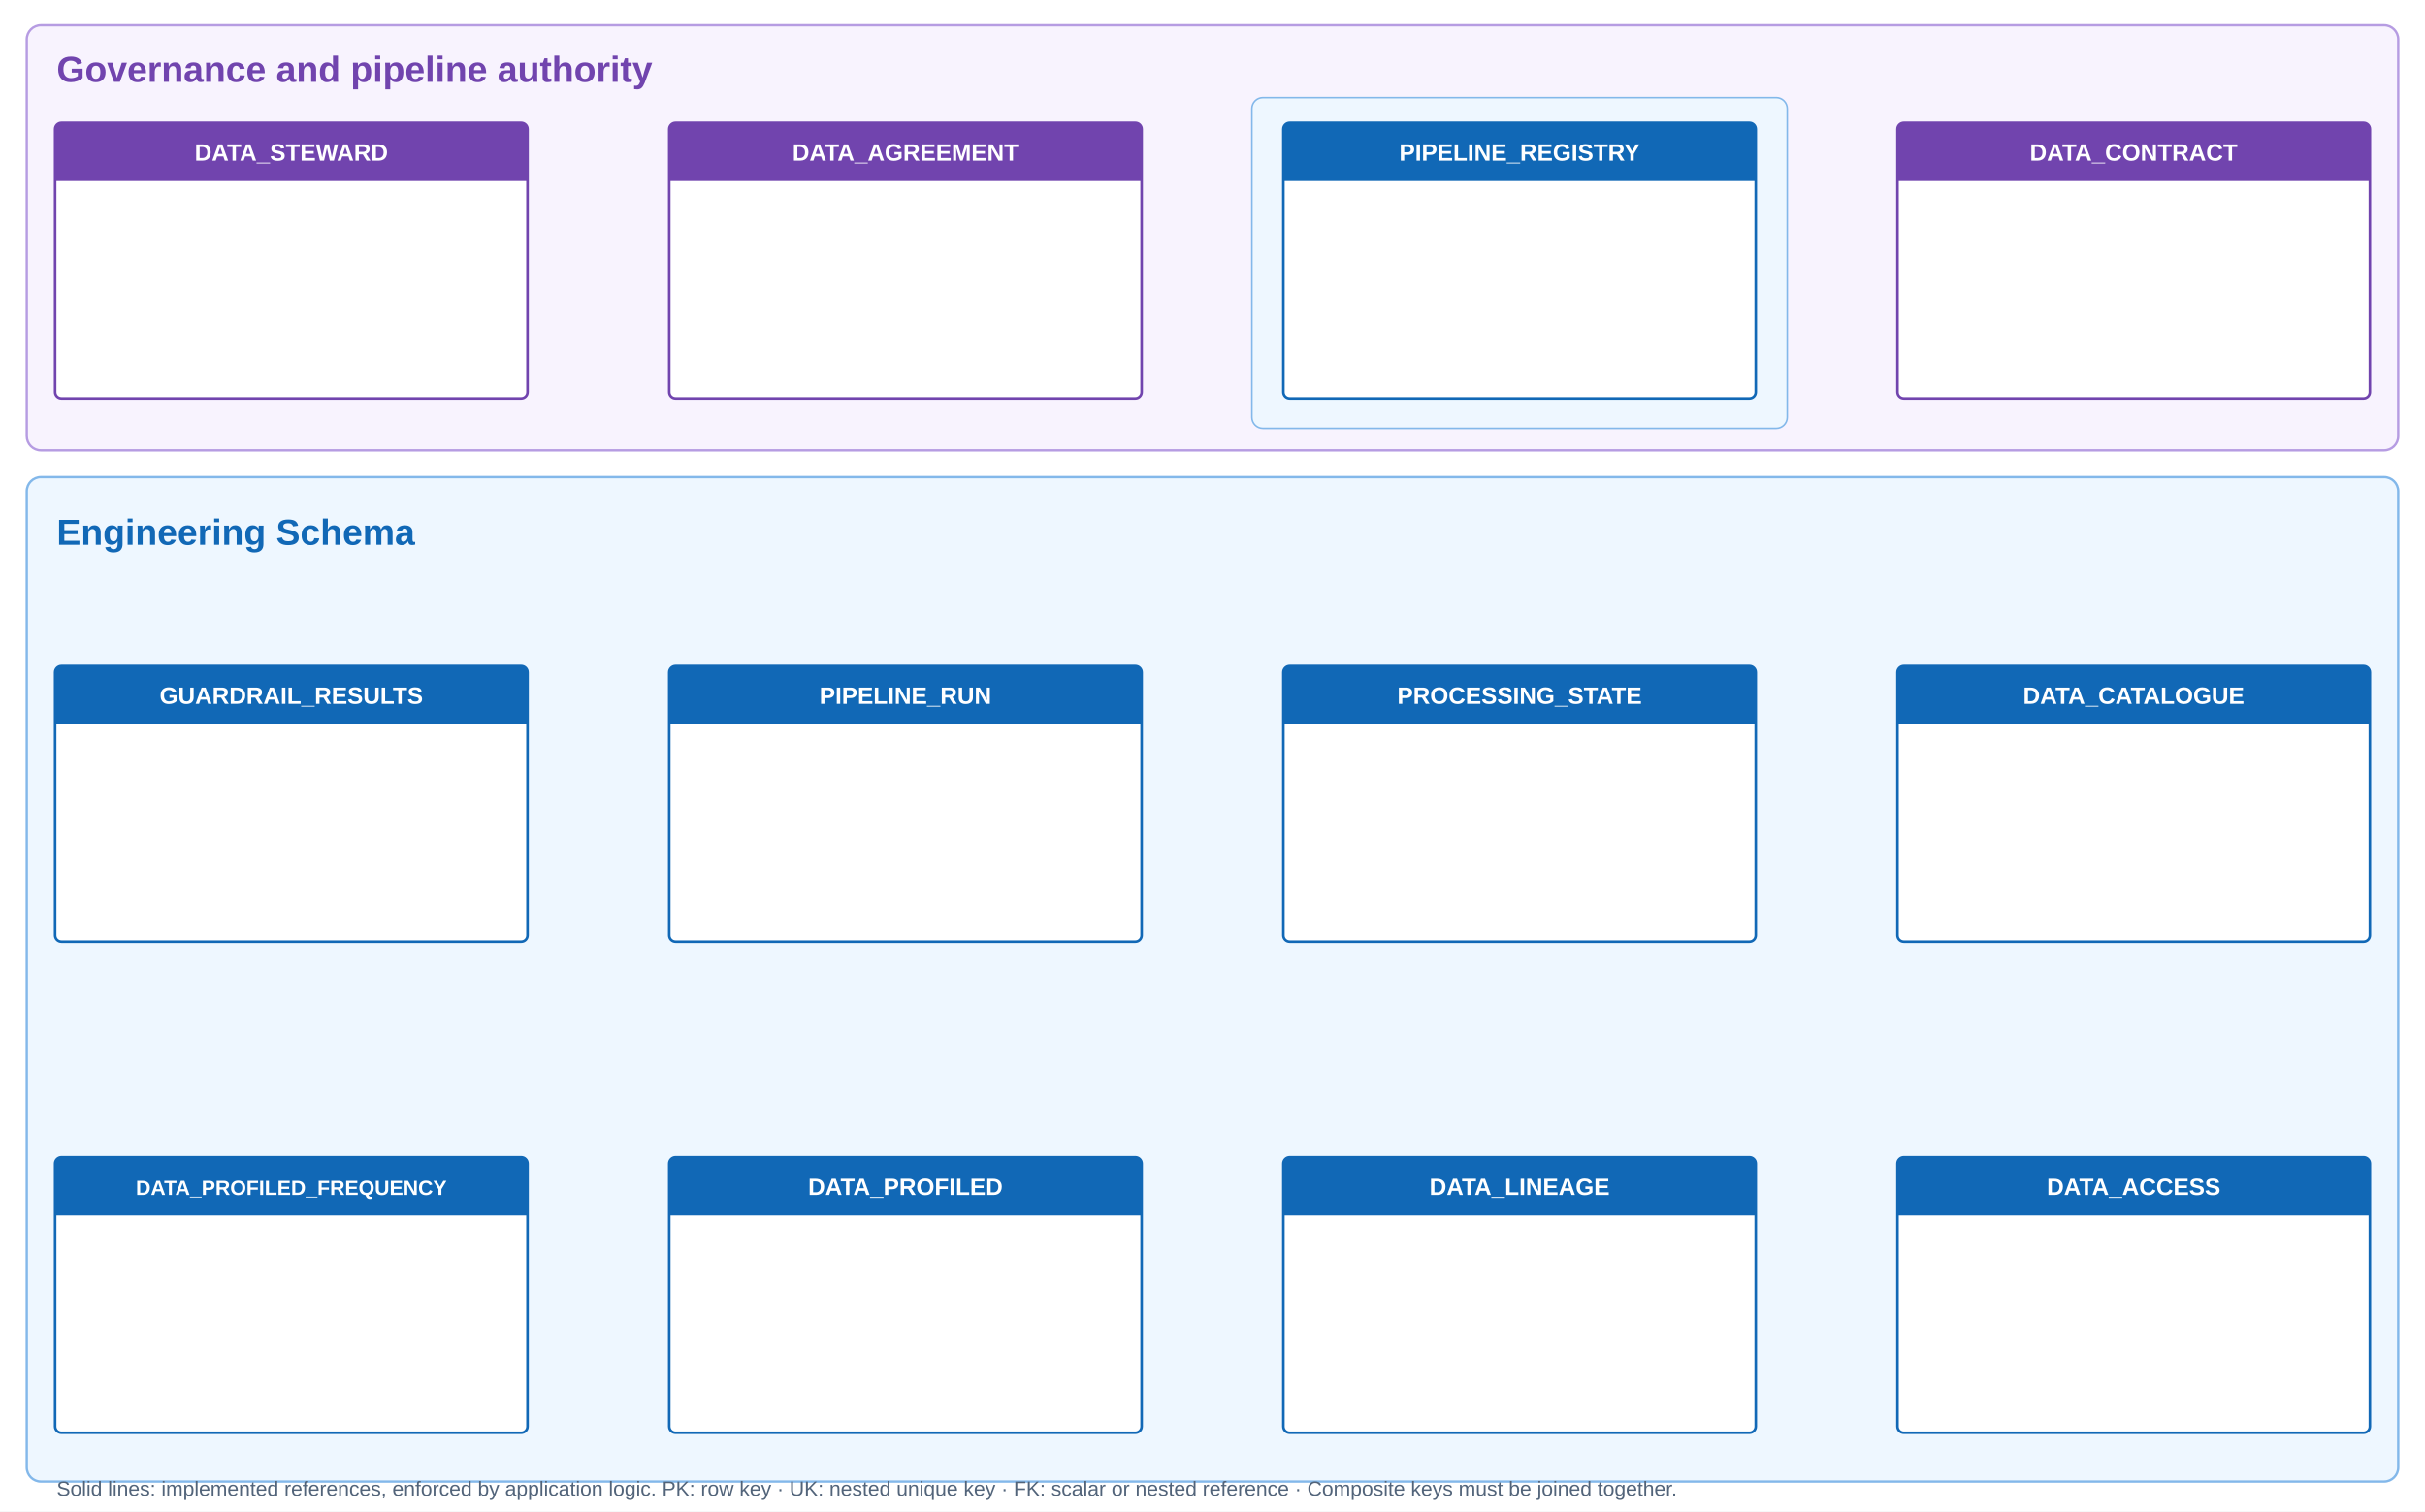
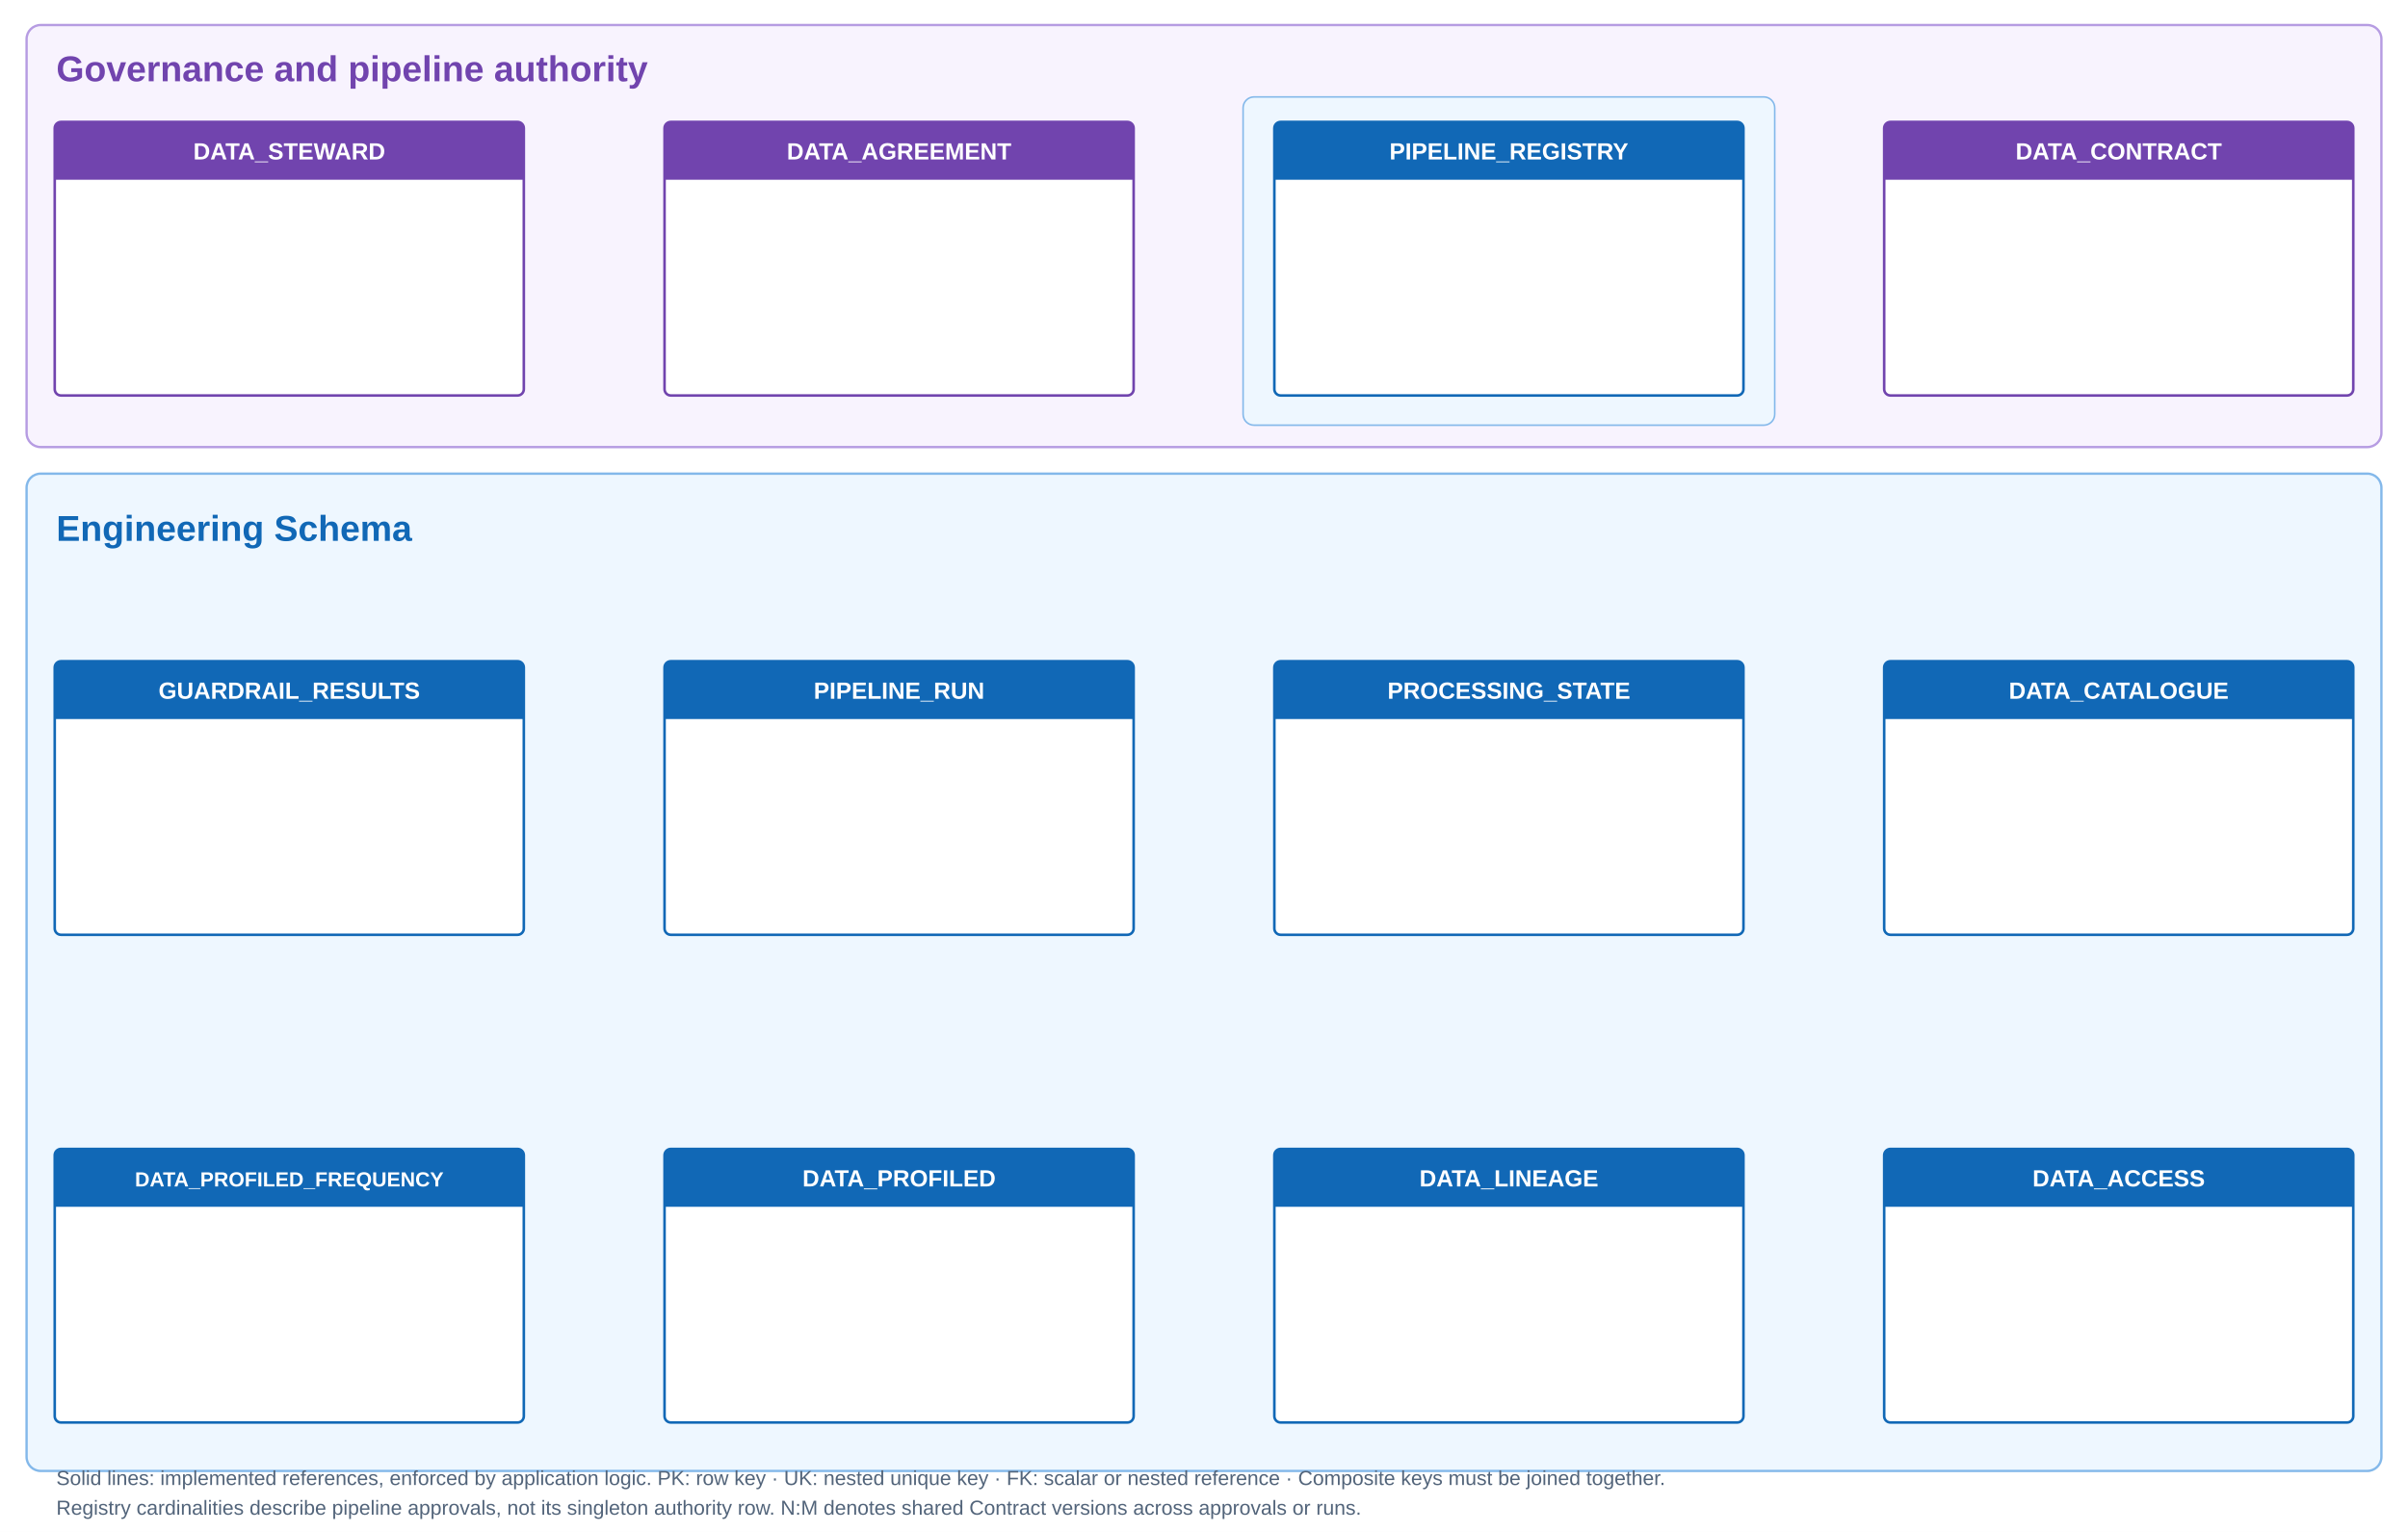
- <svg xmlns="http://www.w3.org/2000/svg" xmlns:xlink="http://www.w3.org/1999/xlink" width="1540" height="960" viewBox="0 0 1540 960" role="img" aria-label="FabricOps metadata relationship diagram">
-   <rect width="1540" height="960" fill="#FFFFFF" />
+ <svg xmlns="http://www.w3.org/2000/svg" xmlns:xlink="http://www.w3.org/1999/xlink" width="1540" height="980" viewBox="0 0 1540 980" role="img" aria-label="FabricOps metadata relationship diagram">
+   <rect width="1540" height="980" fill="#FFFFFF" />
  <rect x="17" y="16" width="1506" height="270" rx="9" fill="#F8F3FE" stroke="#B69CE2" stroke-width="1.5" />
  <rect x="17" y="303" width="1506" height="638" rx="9" fill="#EEF7FF" stroke="#83B8EA" stroke-width="1.5" />
  <text x="36" y="52" font-size="23" font-family="Arial, sans-serif" font-weight="700" fill="#7144AE">Governance and pipeline authority</text>
  <text x="36" y="346" font-size="23" font-family="Arial, sans-serif" font-weight="700" fill="#1168B6">Engineering Schema</text>
+   <rect x="795" y="62" width="340" height="210" rx="7" fill="#EEF7FF" stroke="#83B8EA" />
  <a xlink:href="https://voycepeh.github.io/FabricOps-Starter-Kit/reference/metadata/metadata_data_steward/" target="_blank">
    <rect x="35" y="78" width="300" height="175" rx="4" fill="white" stroke="#7144AE" stroke-width="1.65" />
    <path d="M39 78H331Q335 78 335 82V115H35V82Q35 78 39 78Z" fill="#7144AE" />
    <text x="185.0" y="102" text-anchor="middle" font-size="15" font-weight="700" font-family="Arial, sans-serif" fill="white">DATA_STEWARD</text>
  </a>
  <a xlink:href="https://voycepeh.github.io/FabricOps-Starter-Kit/reference/metadata/metadata_data_agreement/" target="_blank">
    <rect x="425" y="78" width="300" height="175" rx="4" fill="white" stroke="#7144AE" stroke-width="1.65" />
    <path d="M429 78H721Q725 78 725 82V115H425V82Q425 78 429 78Z" fill="#7144AE" />
    <text x="575.0" y="102" text-anchor="middle" font-size="15" font-weight="700" font-family="Arial, sans-serif" fill="white">DATA_AGREEMENT</text>
  </a>
-   <rect x="795" y="62" width="340" height="210" rx="7" fill="#EEF7FF" stroke="#83B8EA" />
  <a xlink:href="https://voycepeh.github.io/FabricOps-Starter-Kit/reference/metadata/metadata_pipeline_registry/" target="_blank">
    <rect x="815" y="78" width="300" height="175" rx="4" fill="white" stroke="#1168B6" stroke-width="1.65" />
    <path d="M819 78H1111Q1115 78 1115 82V115H815V82Q815 78 819 78Z" fill="#1168B6" />
    <text x="965.0" y="102" text-anchor="middle" font-size="15" font-weight="700" font-family="Arial, sans-serif" fill="white">PIPELINE_REGISTRY</text>
  </a>
  <a xlink:href="https://voycepeh.github.io/FabricOps-Starter-Kit/reference/metadata/metadata_data_contract/" target="_blank">
    <rect x="1205" y="78" width="300" height="175" rx="4" fill="white" stroke="#7144AE" stroke-width="1.65" />
    <path d="M1209 78H1501Q1505 78 1505 82V115H1205V82Q1205 78 1209 78Z" fill="#7144AE" />
    <text x="1355.0" y="102" text-anchor="middle" font-size="15" font-weight="700" font-family="Arial, sans-serif" fill="white">DATA_CONTRACT</text>
  </a>
  <a xlink:href="https://voycepeh.github.io/FabricOps-Starter-Kit/reference/metadata/metadata_guardrail_results/" target="_blank">
    <rect x="35" y="423" width="300" height="175" rx="4" fill="white" stroke="#1168B6" stroke-width="1.65" />
    <path d="M39 423H331Q335 423 335 427V460H35V427Q35 423 39 423Z" fill="#1168B6" />
    <text x="185.0" y="447" text-anchor="middle" font-size="15" font-weight="700" font-family="Arial, sans-serif" fill="white">GUARDRAIL_RESULTS</text>
  </a>
  <a xlink:href="https://voycepeh.github.io/FabricOps-Starter-Kit/reference/metadata/metadata_pipeline_run/" target="_blank">
    <rect x="425" y="423" width="300" height="175" rx="4" fill="white" stroke="#1168B6" stroke-width="1.65" />
    <path d="M429 423H721Q725 423 725 427V460H425V427Q425 423 429 423Z" fill="#1168B6" />
    <text x="575.0" y="447" text-anchor="middle" font-size="15" font-weight="700" font-family="Arial, sans-serif" fill="white">PIPELINE_RUN</text>
  </a>
  <a xlink:href="https://voycepeh.github.io/FabricOps-Starter-Kit/reference/metadata/metadata_processing_state/" target="_blank">
    <rect x="815" y="423" width="300" height="175" rx="4" fill="white" stroke="#1168B6" stroke-width="1.65" />
    <path d="M819 423H1111Q1115 423 1115 427V460H815V427Q815 423 819 423Z" fill="#1168B6" />
    <text x="965.0" y="447" text-anchor="middle" font-size="15" font-weight="700" font-family="Arial, sans-serif" fill="white">PROCESSING_STATE</text>
  </a>
  <a xlink:href="https://voycepeh.github.io/FabricOps-Starter-Kit/reference/metadata/metadata_data_catalogue/" target="_blank">
    <rect x="1205" y="423" width="300" height="175" rx="4" fill="white" stroke="#1168B6" stroke-width="1.65" />
    <path d="M1209 423H1501Q1505 423 1505 427V460H1205V427Q1205 423 1209 423Z" fill="#1168B6" />
    <text x="1355.0" y="447" text-anchor="middle" font-size="15" font-weight="700" font-family="Arial, sans-serif" fill="white">DATA_CATALOGUE</text>
  </a>
  <a xlink:href="https://voycepeh.github.io/FabricOps-Starter-Kit/reference/metadata/metadata_data_profiled_frequency/" target="_blank" transform="translate(0 -80)">
    <rect x="35" y="815" width="300" height="175" rx="4" fill="white" stroke="#1168B6" stroke-width="1.65" />
    <path d="M39 815H331Q335 815 335 819V852H35V819Q35 815 39 815Z" fill="#1168B6" />
    <text x="185.0" y="839" text-anchor="middle" font-size="13.1" font-weight="700" font-family="Arial, sans-serif" fill="white">DATA_PROFILED_FREQUENCY</text>
  </a>
  <a xlink:href="https://voycepeh.github.io/FabricOps-Starter-Kit/reference/metadata/metadata_data_profiled/" target="_blank" transform="translate(0 -80)">
    <rect x="425" y="815" width="300" height="175" rx="4" fill="white" stroke="#1168B6" stroke-width="1.65" />
    <path d="M429 815H721Q725 815 725 819V852H425V819Q425 815 429 815Z" fill="#1168B6" />
    <text x="575.0" y="839" text-anchor="middle" font-size="15" font-weight="700" font-family="Arial, sans-serif" fill="white">DATA_PROFILED</text>
  </a>
  <a xlink:href="https://voycepeh.github.io/FabricOps-Starter-Kit/reference/metadata/metadata_data_lineage/" target="_blank" transform="translate(0 -80)">
    <rect x="815" y="815" width="300" height="175" rx="4" fill="white" stroke="#1168B6" stroke-width="1.65" />
    <path d="M819 815H1111Q1115 815 1115 819V852H815V819Q815 815 819 815Z" fill="#1168B6" />
    <text x="965.0" y="839" text-anchor="middle" font-size="15" font-weight="700" font-family="Arial, sans-serif" fill="white">DATA_LINEAGE</text>
  </a>
  <a xlink:href="https://voycepeh.github.io/FabricOps-Starter-Kit/reference/metadata/metadata_data_access/" target="_blank" transform="translate(0 -80)">
    <rect x="1205" y="815" width="300" height="175" rx="4" fill="white" stroke="#1168B6" stroke-width="1.65" />
    <path d="M1209 815H1501Q1505 815 1505 819V852H1205V819Q1205 815 1209 815Z" fill="#1168B6" />
    <text x="1355.0" y="839" text-anchor="middle" font-size="15" font-weight="700" font-family="Arial, sans-serif" fill="white">DATA_ACCESS</text>
  </a>
  <text x="36" y="950" font-size="13" font-family="Arial, sans-serif" fill="#52647A">Solid lines: implemented references, enforced by application logic. PK: row key · UK: nested unique key · FK: scalar or nested reference · Composite keys must be joined together.</text>
+   <text x="36" y="969" font-size="13" font-family="Arial, sans-serif" fill="#52647A">Registry cardinalities describe pipeline approvals, not its singleton authority row. N:M denotes shared Contract versions across approvals or runs.</text>
</svg>
